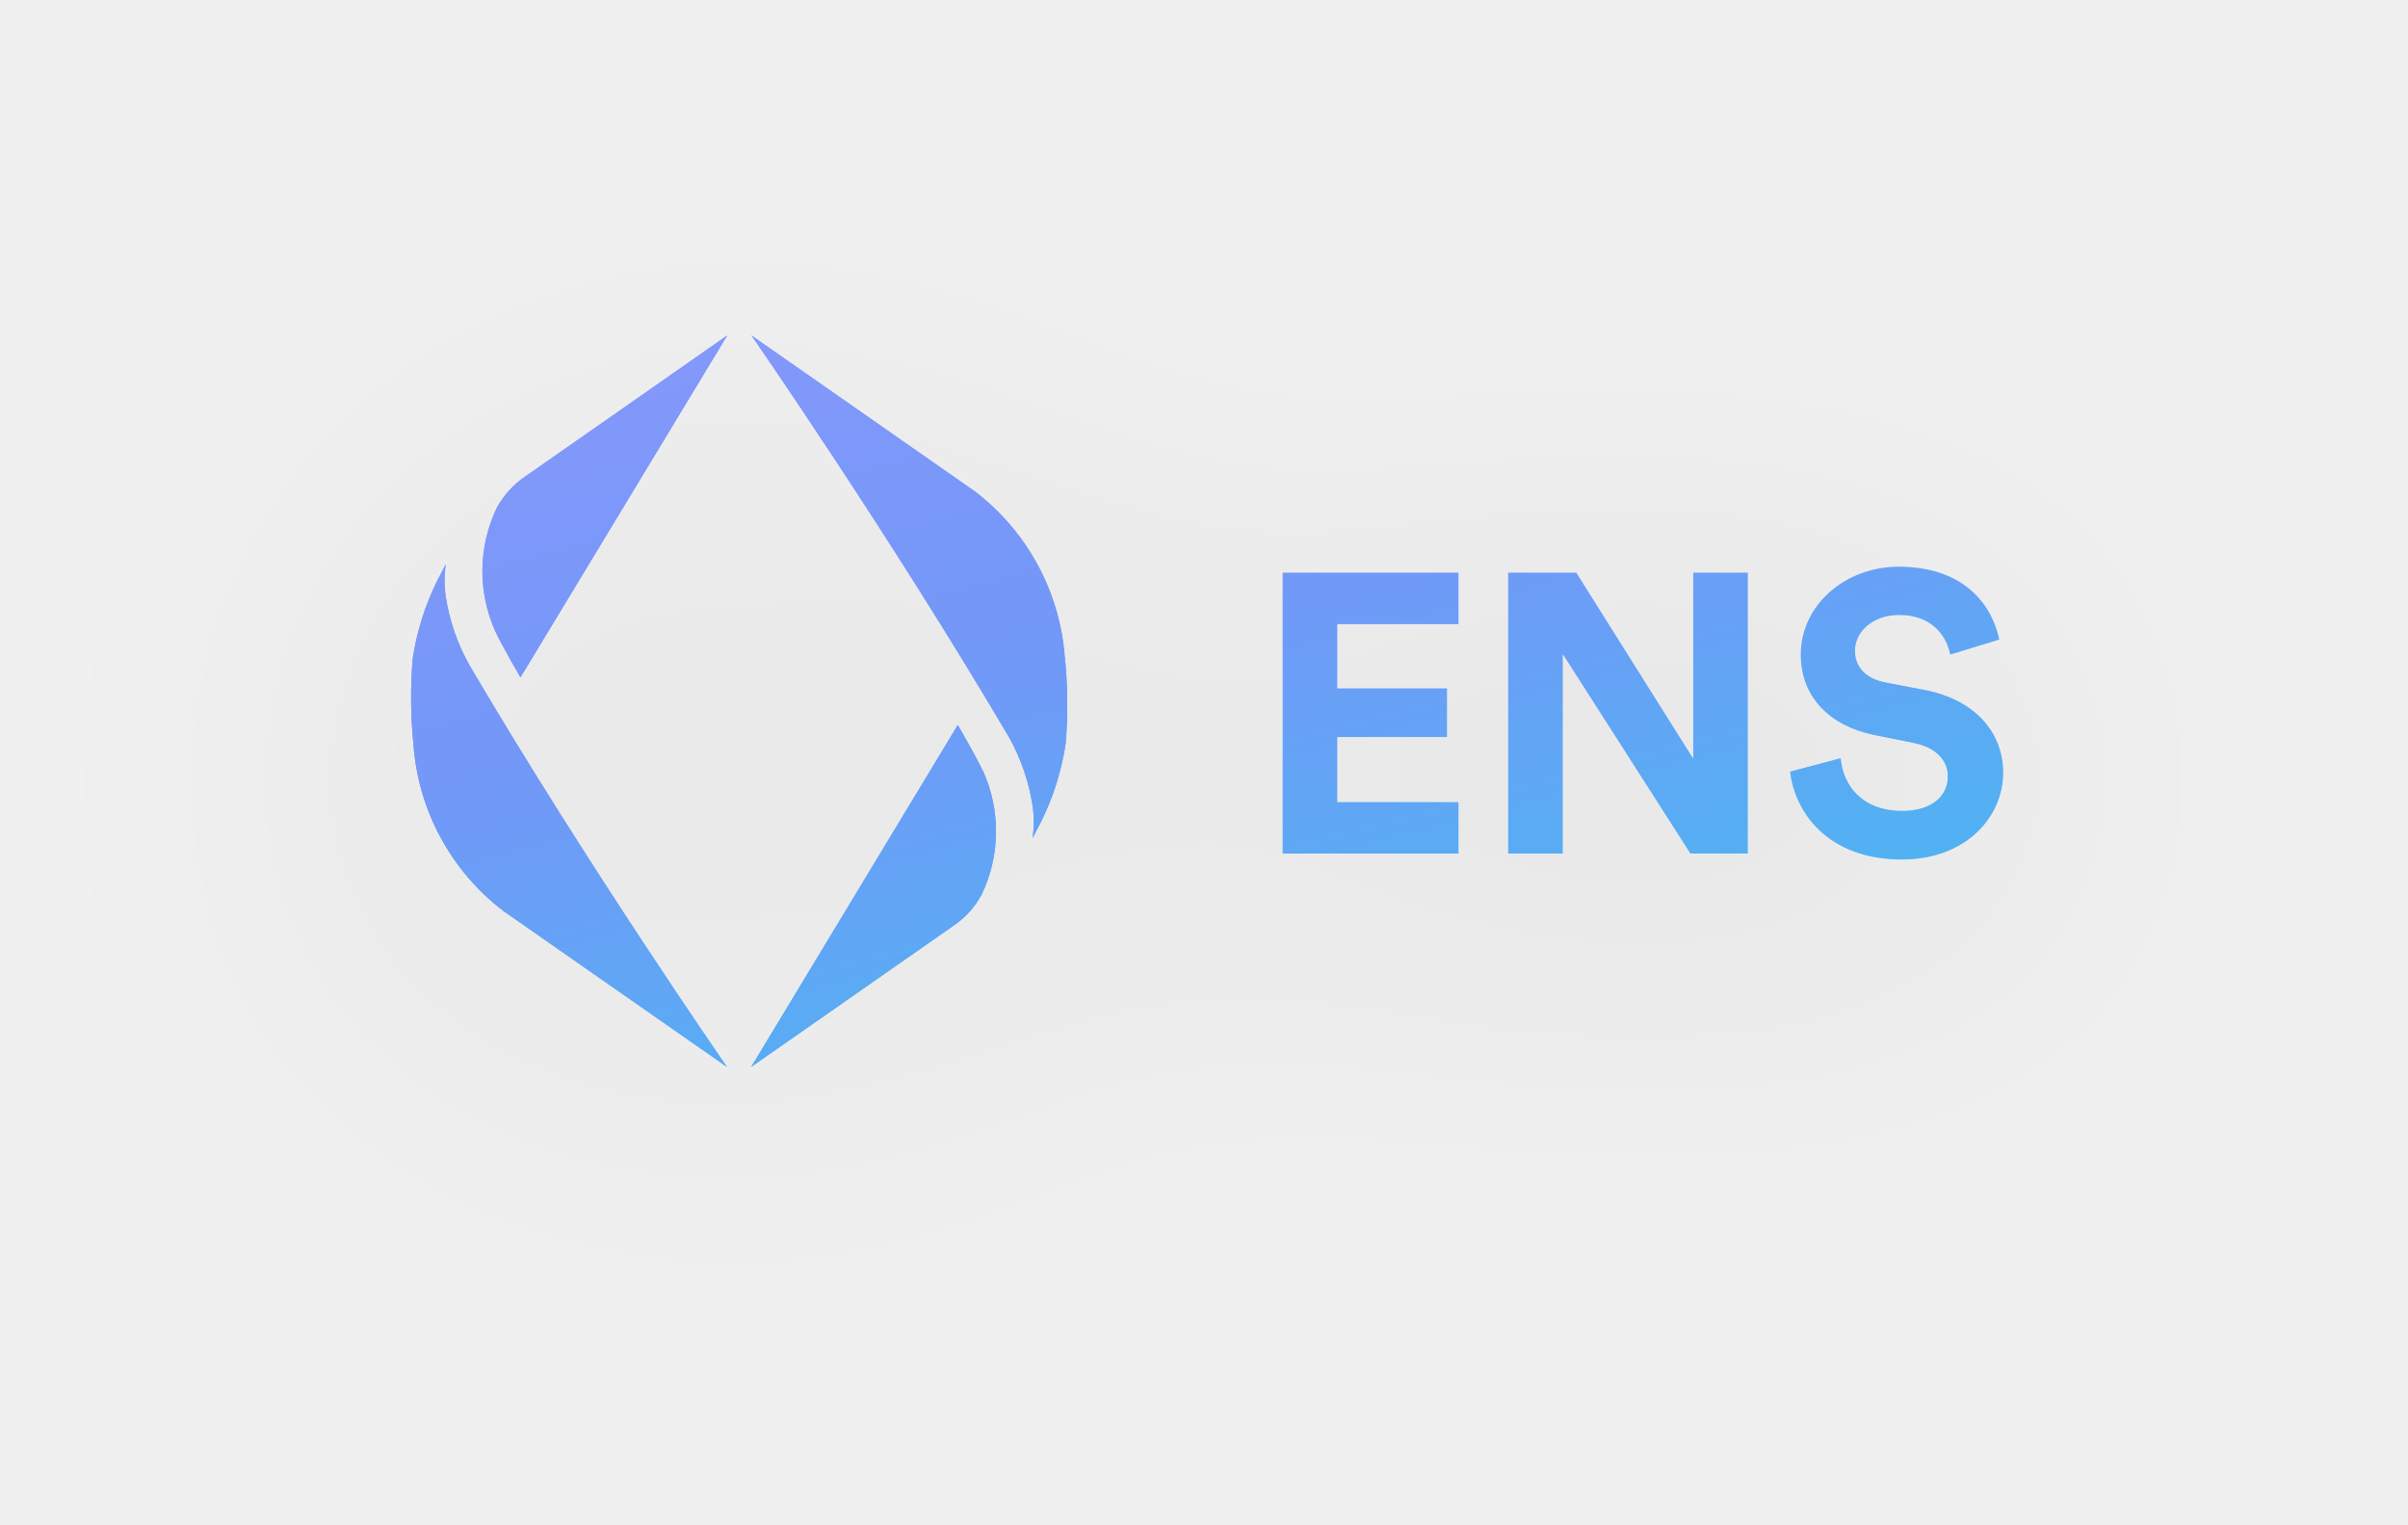
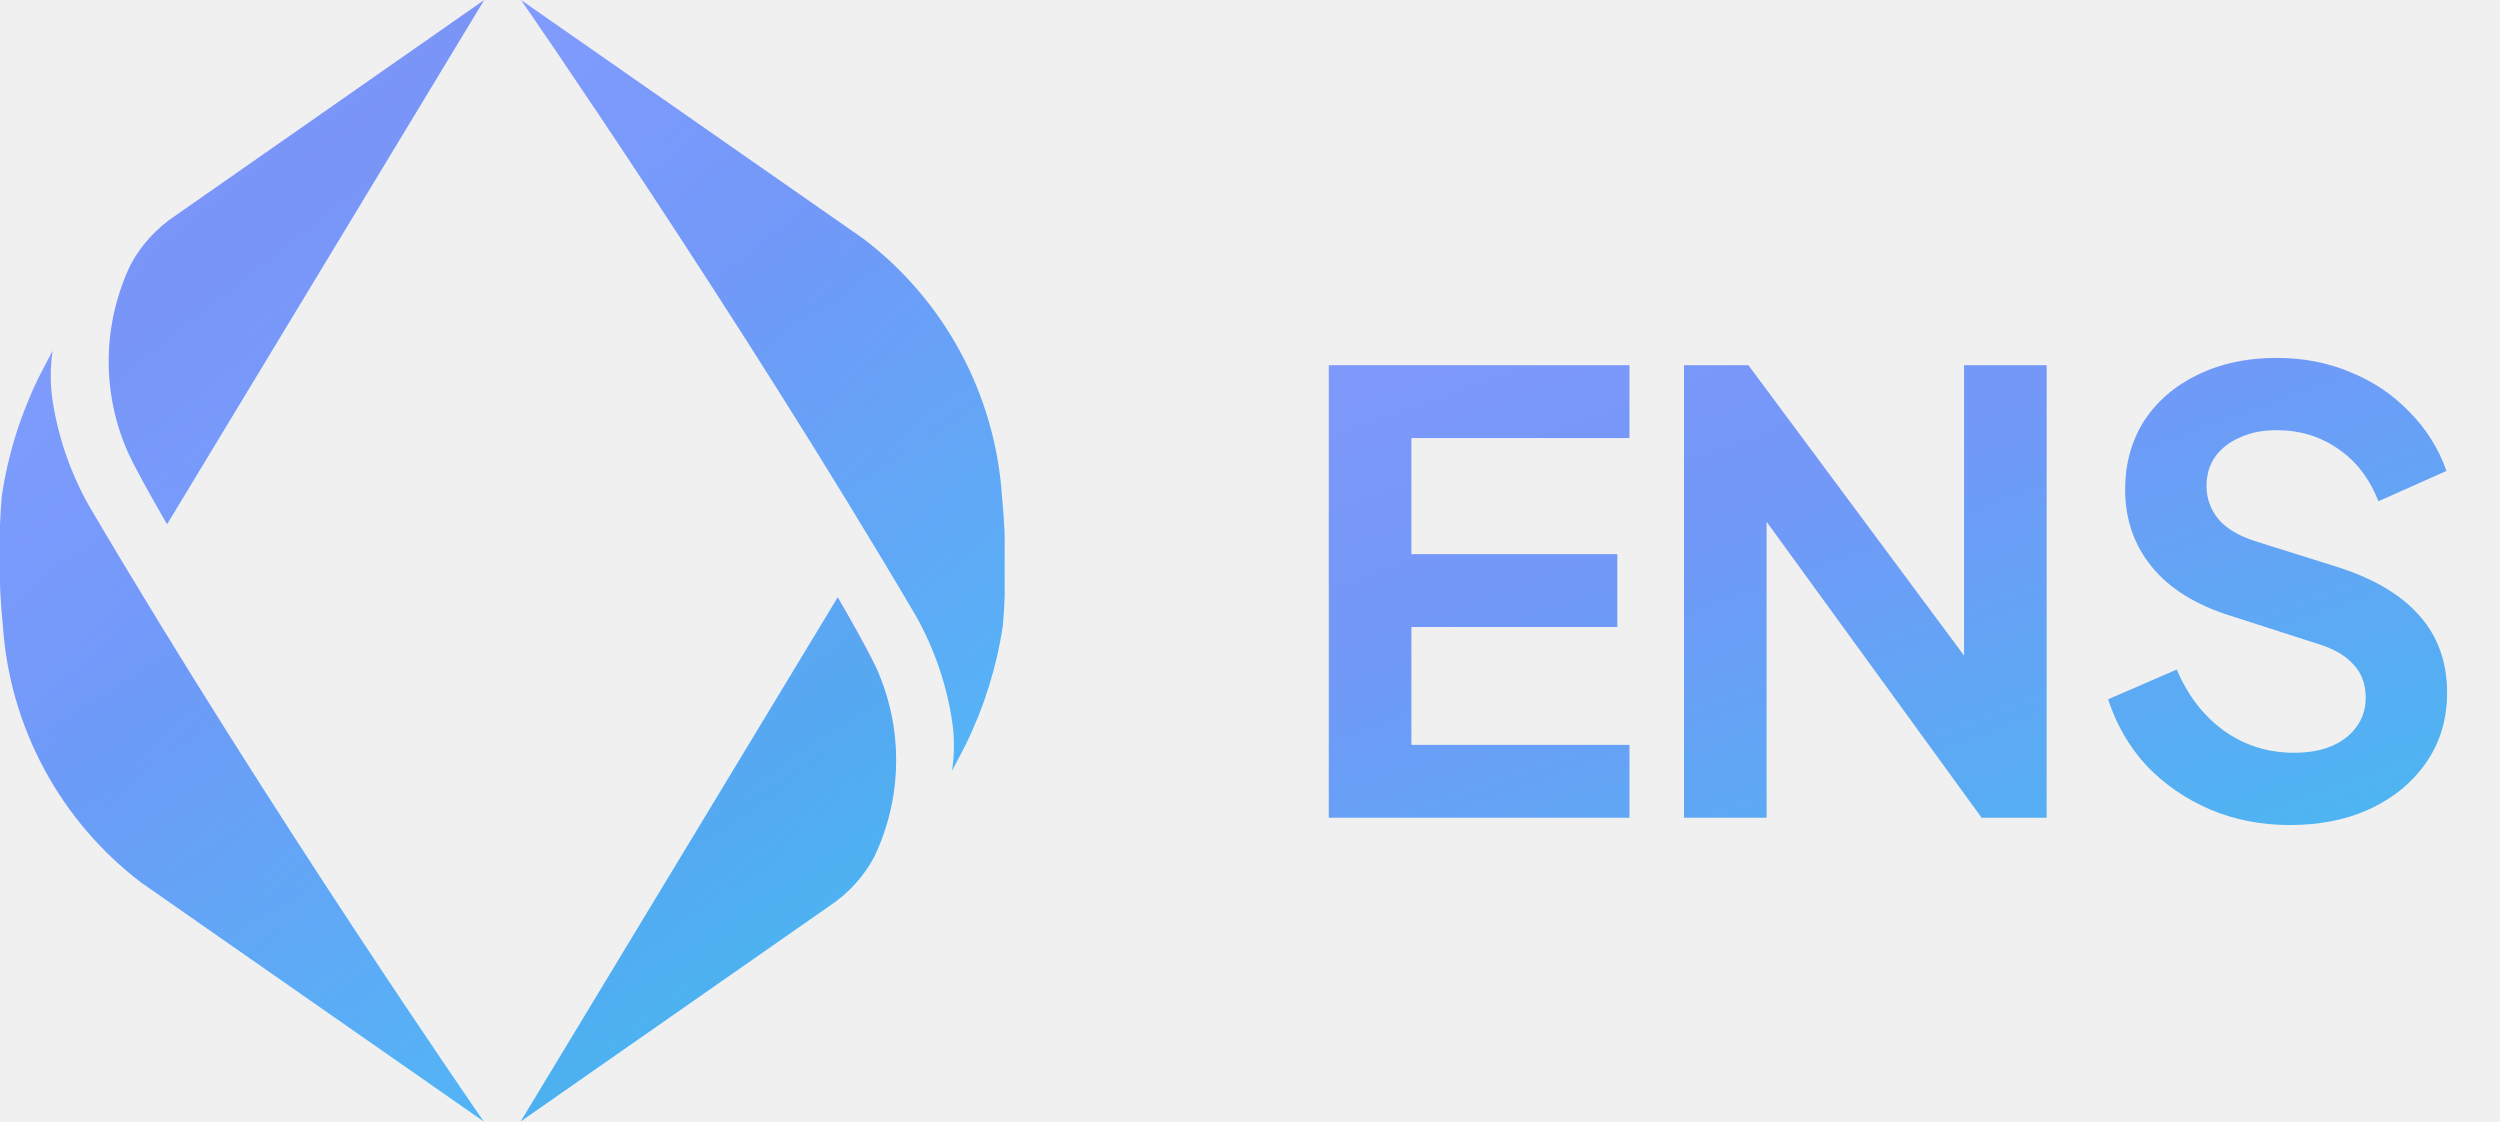
- <svg xmlns="http://www.w3.org/2000/svg" width="158" height="100" viewBox="0 0 158 100" fill="none">
-   <g filter="url(#filter0_d_637_408)">
-     <path d="M95.702 56V52.62H87.746V48.356H94.948V45.158H87.746V40.946H95.702V37.566H84.158V56H95.702Z" fill="url(#paint0_linear_637_408)" />
-     <path d="M114.685 56V37.566H111.097V49.76L103.427 37.566H98.955V56H102.543V42.922L110.915 56H114.685Z" fill="url(#paint1_linear_637_408)" />
-     <path d="M131.181 41.96C130.765 39.88 129.049 37.176 124.577 37.176C121.093 37.176 118.155 39.672 118.155 42.948C118.155 45.73 120.053 47.628 122.991 48.226L125.565 48.746C126.995 49.032 127.801 49.864 127.801 50.93C127.801 52.23 126.735 53.192 124.811 53.192C122.211 53.192 120.937 51.554 120.781 49.734L117.453 50.618C117.739 53.244 119.897 56.39 124.785 56.39C129.075 56.39 131.441 53.53 131.441 50.696C131.441 48.096 129.647 45.912 126.293 45.262L123.719 44.768C122.367 44.508 121.717 43.702 121.717 42.688C121.717 41.466 122.861 40.348 124.603 40.348C126.943 40.348 127.775 41.934 127.957 42.948L131.181 41.96Z" fill="url(#paint2_linear_637_408)" />
-     <path d="M32.502 41.419C32.977 42.433 34.151 44.438 34.151 44.438L47.723 22L34.477 31.25C33.688 31.777 33.04 32.489 32.591 33.325C31.988 34.587 31.668 35.965 31.652 37.363C31.637 38.761 31.927 40.145 32.502 41.419Z" fill="url(#paint3_linear_637_408)" />
-     <path d="M27.125 48.808C27.274 50.954 27.88 53.044 28.903 54.936C29.926 56.829 31.341 58.482 33.054 59.783L47.705 70C47.705 70 38.539 56.789 30.807 43.643C30.024 42.254 29.498 40.736 29.253 39.16C29.145 38.447 29.145 37.721 29.253 37.008C29.052 37.381 28.66 38.146 28.66 38.146C27.876 39.745 27.342 41.455 27.077 43.216C26.924 45.078 26.94 46.949 27.125 48.808Z" fill="url(#paint4_linear_637_408)" />
-     <path d="M64.503 50.581C64.029 49.567 62.855 47.562 62.855 47.562L49.283 70L62.529 60.756C63.318 60.229 63.966 59.517 64.415 58.68C65.019 57.418 65.34 56.039 65.355 54.64C65.37 53.241 65.08 51.856 64.503 50.581Z" fill="url(#paint5_linear_637_408)" />
-     <path d="M69.881 43.192C69.732 41.046 69.126 38.957 68.103 37.064C67.08 35.171 65.665 33.518 63.952 32.217L49.3 22C49.3 22 58.461 35.211 66.199 48.357C66.98 49.746 67.504 51.265 67.747 52.84C67.855 53.553 67.855 54.279 67.747 54.992C67.948 54.619 68.34 53.854 68.34 53.854C69.124 52.255 69.658 50.545 69.923 48.784C70.078 46.923 70.064 45.051 69.881 43.192Z" fill="url(#paint6_linear_637_408)" />
-     <path d="M32.591 33.325C33.04 32.489 33.688 31.777 34.477 31.25L47.723 22L34.151 44.444C34.151 44.444 32.965 42.439 32.502 41.425C31.926 40.15 31.636 38.765 31.651 37.366C31.666 35.966 31.987 34.588 32.591 33.325ZM27.125 48.808C27.274 50.954 27.88 53.044 28.903 54.936C29.926 56.829 31.341 58.482 33.054 59.783L47.705 70C47.705 70 38.539 56.789 30.807 43.643C30.024 42.254 29.498 40.736 29.253 39.16C29.145 38.447 29.145 37.721 29.253 37.008C29.052 37.381 28.66 38.146 28.66 38.146C27.876 39.745 27.342 41.455 27.077 43.216C26.924 45.078 26.94 46.949 27.125 48.808ZM64.48 50.587C64.005 49.573 62.831 47.568 62.831 47.568L49.283 70L62.529 60.756C63.318 60.229 63.966 59.517 64.415 58.68C65.019 57.418 65.34 56.039 65.355 54.64C65.37 53.241 65.08 51.856 64.503 50.581L64.48 50.587ZM69.858 43.198C69.708 41.052 69.102 38.962 68.079 37.07C67.056 35.177 65.641 33.524 63.928 32.223L49.3 22C49.3 22 58.461 35.211 66.199 48.357C66.98 49.746 67.504 51.265 67.747 52.84C67.855 53.553 67.855 54.279 67.747 54.992C67.948 54.619 68.34 53.854 68.34 53.854C69.124 52.255 69.658 50.545 69.923 48.784C70.078 46.923 70.064 45.051 69.881 43.192L69.858 43.198Z" fill="url(#paint7_linear_637_408)" />
+ <svg xmlns="http://www.w3.org/2000/svg" width="107" height="48" viewBox="0 0 107 48" fill="none">
+   <g clip-path="url(#clip0_613_256)">
+     <path d="M5.503 19.419C5.977 20.433 7.151 22.438 7.151 22.438L20.724 0L7.477 9.25C6.688 9.777 6.04 10.489 5.592 11.325C4.988 12.587 4.668 13.965 4.652 15.363C4.637 16.761 4.927 18.145 5.503 19.419Z" fill="url(#paint0_linear_613_256)" />
+     <path d="M0.124 26.808C0.274 28.954 0.88 31.044 1.903 32.936C2.925 34.829 4.341 36.482 6.054 37.783L20.705 48C20.705 48 11.538 34.789 3.806 21.643C3.024 20.254 2.497 18.736 2.253 17.16C2.145 16.447 2.145 15.721 2.253 15.008C2.051 15.381 1.66 16.146 1.66 16.146C0.876 17.745 0.342 19.455 0.077 21.216C-0.076 23.078 -0.06 24.949 0.124 26.808Z" fill="url(#paint1_linear_613_256)" />
+     <path d="M37.504 28.581C37.029 27.567 35.855 25.562 35.855 25.562L22.283 48L35.529 38.756C36.318 38.229 36.966 37.517 37.414 36.681C38.019 35.418 38.34 34.04 38.355 32.64C38.37 31.241 38.08 29.856 37.504 28.581Z" fill="url(#paint2_linear_613_256)" />
+     <path d="M42.881 21.192C42.732 19.046 42.125 16.957 41.103 15.064C40.08 13.171 38.665 11.518 36.952 10.217L22.3 0C22.3 0 31.461 13.211 39.199 26.357C39.98 27.746 40.504 29.265 40.747 30.84C40.855 31.553 40.855 32.279 40.747 32.992C40.948 32.619 41.34 31.854 41.34 31.854C42.124 30.255 42.657 28.545 42.923 26.784C43.077 24.923 43.063 23.051 42.881 21.192Z" fill="url(#paint3_linear_613_256)" />
+     <g style="mix-blend-mode:color">
+       <path d="M5.591 11.325C6.04 10.489 6.687 9.777 7.477 9.25L20.723 0L7.151 22.444C7.151 22.444 5.965 20.439 5.502 19.425C4.926 18.15 4.635 16.765 4.651 15.366C4.666 13.966 4.987 12.588 5.591 11.325ZM0.124 26.808C0.274 28.954 0.88 31.043 1.903 32.936C2.925 34.829 4.341 36.482 6.054 37.783L20.705 48C20.705 48 11.538 34.789 3.806 21.643C3.024 20.254 2.497 18.736 2.253 17.16C2.145 16.447 2.145 15.721 2.253 15.008C2.051 15.381 1.66 16.146 1.66 16.146C0.876 17.745 0.342 19.455 0.077 21.216C-0.076 23.078 -0.06 24.949 0.124 26.808ZM37.48 28.587C37.005 27.573 35.831 25.568 35.831 25.568L22.282 48L35.529 38.756C36.318 38.229 36.966 37.517 37.414 36.68C38.019 35.418 38.34 34.039 38.355 32.64C38.37 31.241 38.08 29.856 37.503 28.581L37.48 28.587ZM42.858 21.198C42.708 19.052 42.102 16.962 41.079 15.07C40.056 13.177 38.641 11.524 36.928 10.223L22.3 0C22.3 0 31.461 13.211 39.199 26.357C39.98 27.746 40.504 29.265 40.747 30.84C40.855 31.553 40.855 32.279 40.747 32.992C40.948 32.619 41.34 31.854 41.34 31.854C42.123 30.255 42.657 28.545 42.923 26.784C43.077 24.923 43.063 23.051 42.881 21.192L42.858 21.198Z" fill="url(#paint4_linear_613_256)" />
+     </g>
  </g>
+   <path d="M56.872 35V15.63H69.742V18.75H60.408V23.716H69.222V26.836H60.408V31.88H69.742V35H56.872ZM72.075 35V15.63H74.831L85.491 29.982L84.061 30.268V15.63H87.597V35H84.815L74.311 20.544L75.611 20.258V35H72.075ZM98.002 35.312C96.772 35.312 95.628 35.087 94.57 34.636C93.53 34.185 92.629 33.561 91.866 32.764C91.121 31.949 90.575 31.005 90.228 29.93L93.166 28.656C93.634 29.765 94.31 30.641 95.194 31.282C96.078 31.906 97.075 32.218 98.184 32.218C98.808 32.218 99.346 32.123 99.796 31.932C100.264 31.724 100.62 31.447 100.862 31.1C101.122 30.753 101.252 30.337 101.252 29.852C101.252 29.28 101.079 28.812 100.732 28.448C100.403 28.067 99.9 27.772 99.224 27.564L95.506 26.368C93.998 25.9 92.863 25.198 92.1 24.262C91.338 23.326 90.956 22.225 90.956 20.96C90.956 19.851 91.225 18.871 91.762 18.022C92.317 17.173 93.08 16.514 94.05 16.046C95.038 15.561 96.165 15.318 97.43 15.318C98.592 15.318 99.658 15.526 100.628 15.942C101.599 16.341 102.431 16.904 103.124 17.632C103.835 18.343 104.364 19.183 104.71 20.154L101.798 21.454C101.417 20.483 100.845 19.738 100.082 19.218C99.32 18.681 98.436 18.412 97.43 18.412C96.841 18.412 96.321 18.516 95.87 18.724C95.42 18.915 95.064 19.192 94.804 19.556C94.562 19.903 94.44 20.319 94.44 20.804C94.44 21.341 94.614 21.818 94.96 22.234C95.307 22.633 95.836 22.945 96.546 23.17L100.108 24.288C101.651 24.791 102.804 25.484 103.566 26.368C104.346 27.252 104.736 28.344 104.736 29.644C104.736 30.753 104.45 31.733 103.878 32.582C103.306 33.431 102.518 34.099 101.512 34.584C100.507 35.069 99.337 35.312 98.002 35.312Z" fill="url(#paint5_linear_613_256)" />
  <defs>
-     <filter id="filter0_d_637_408" x="0.973" y="0" width="156.468" height="100" filterUnits="userSpaceOnUse" color-interpolation-filters="sRGB">
-       <feFlood flood-opacity="0" result="BackgroundImageFix" />
-       <feColorMatrix in="SourceAlpha" type="matrix" values="0 0 0 0 0 0 0 0 0 0 0 0 0 0 0 0 0 0 127 0" result="hardAlpha" />
-       <feOffset dy="4" />
-       <feGaussianBlur stdDeviation="13" />
-       <feComposite in2="hardAlpha" operator="out" />
-       <feColorMatrix type="matrix" values="0 0 0 0 0 0 0 0 0 0 0 0 0 0 0 0 0 0 0.11 0" />
-       <feBlend mode="normal" in2="BackgroundImageFix" result="effect1_dropShadow_637_408" />
-       <feBlend mode="normal" in="SourceGraphic" in2="effect1_dropShadow_637_408" result="shape" />
-     </filter>
-     <linearGradient id="paint0_linear_637_408" x1="96.558" y1="75.689" x2="70.011" y2="-26.004" gradientUnits="userSpaceOnUse">
+     <linearGradient id="paint0_linear_613_256" x1="15.357" y1="25.097" x2="-9.364" y2="-6.07" gradientUnits="userSpaceOnUse">
      <stop stop-color="#44BCF0" />
      <stop offset="0.379" stop-color="#7298F8" />
      <stop offset="1" stop-color="#A099FF" />
    </linearGradient>
-     <linearGradient id="paint1_linear_637_408" x1="96.558" y1="75.689" x2="70.011" y2="-26.004" gradientUnits="userSpaceOnUse">
+     <linearGradient id="paint1_linear_613_256" x1="13.783" y1="51.91" x2="-23.359" y2="10.83" gradientUnits="userSpaceOnUse">
      <stop stop-color="#44BCF0" />
      <stop offset="0.379" stop-color="#7298F8" />
      <stop offset="1" stop-color="#A099FF" />
    </linearGradient>
-     <linearGradient id="paint2_linear_637_408" x1="96.558" y1="75.689" x2="70.011" y2="-26.004" gradientUnits="userSpaceOnUse">
+     <linearGradient id="paint2_linear_613_256" x1="32.989" y1="50.659" x2="8.268" y2="19.49" gradientUnits="userSpaceOnUse">
      <stop stop-color="#44BCF0" />
      <stop offset="0.379" stop-color="#7298F8" />
      <stop offset="1" stop-color="#A099FF" />
    </linearGradient>
-     <linearGradient id="paint3_linear_637_408" x1="96.558" y1="75.689" x2="70.011" y2="-26.004" gradientUnits="userSpaceOnUse">
+     <linearGradient id="paint3_linear_613_256" x1="36.108" y1="36.902" x2="-1.034" y2="-4.172" gradientUnits="userSpaceOnUse">
      <stop stop-color="#44BCF0" />
      <stop offset="0.379" stop-color="#7298F8" />
      <stop offset="1" stop-color="#A099FF" />
    </linearGradient>
-     <linearGradient id="paint4_linear_637_408" x1="96.558" y1="75.689" x2="70.011" y2="-26.004" gradientUnits="userSpaceOnUse">
+     <linearGradient id="paint4_linear_613_256" x1="28.652" y1="53.689" x2="-20.449" y2="-23.834" gradientUnits="userSpaceOnUse">
      <stop stop-color="#44BCF0" />
      <stop offset="0.379" stop-color="#7298F8" />
      <stop offset="1" stop-color="#A099FF" />
    </linearGradient>
-     <linearGradient id="paint5_linear_637_408" x1="96.558" y1="75.689" x2="70.011" y2="-26.004" gradientUnits="userSpaceOnUse">
+     <linearGradient id="paint5_linear_613_256" x1="89.636" y1="44.911" x2="65.809" y2="-21.176" gradientUnits="userSpaceOnUse">
      <stop stop-color="#44BCF0" />
      <stop offset="0.379" stop-color="#7298F8" />
      <stop offset="1" stop-color="#A099FF" />
    </linearGradient>
-     <linearGradient id="paint6_linear_637_408" x1="96.558" y1="75.689" x2="70.011" y2="-26.004" gradientUnits="userSpaceOnUse">
-       <stop stop-color="#44BCF0" />
-       <stop offset="0.379" stop-color="#7298F8" />
-       <stop offset="1" stop-color="#A099FF" />
-     </linearGradient>
-     <linearGradient id="paint7_linear_637_408" x1="96.558" y1="75.689" x2="70.011" y2="-26.004" gradientUnits="userSpaceOnUse">
-       <stop stop-color="#44BCF0" />
-       <stop offset="0.379" stop-color="#7298F8" />
-       <stop offset="1" stop-color="#A099FF" />
-     </linearGradient>
+     <clipPath id="clip0_613_256">
+       <rect width="43" height="48" fill="white" />
+     </clipPath>
  </defs>
</svg>
